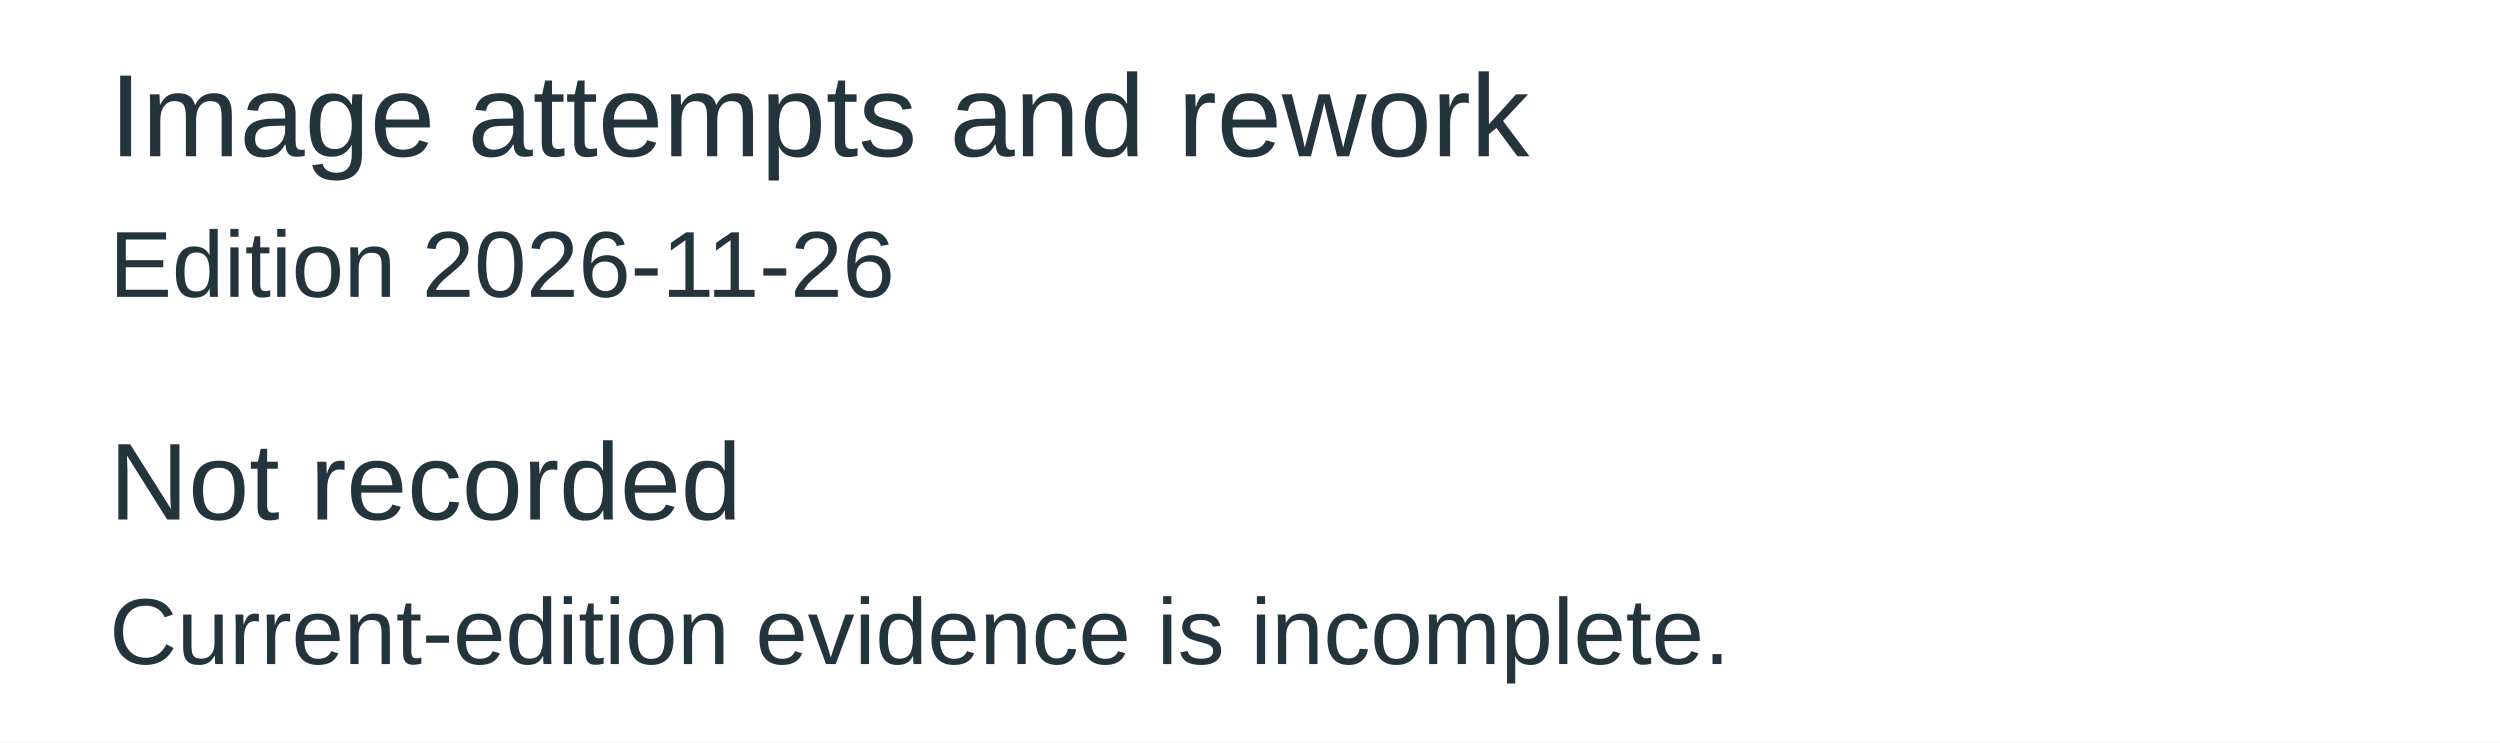
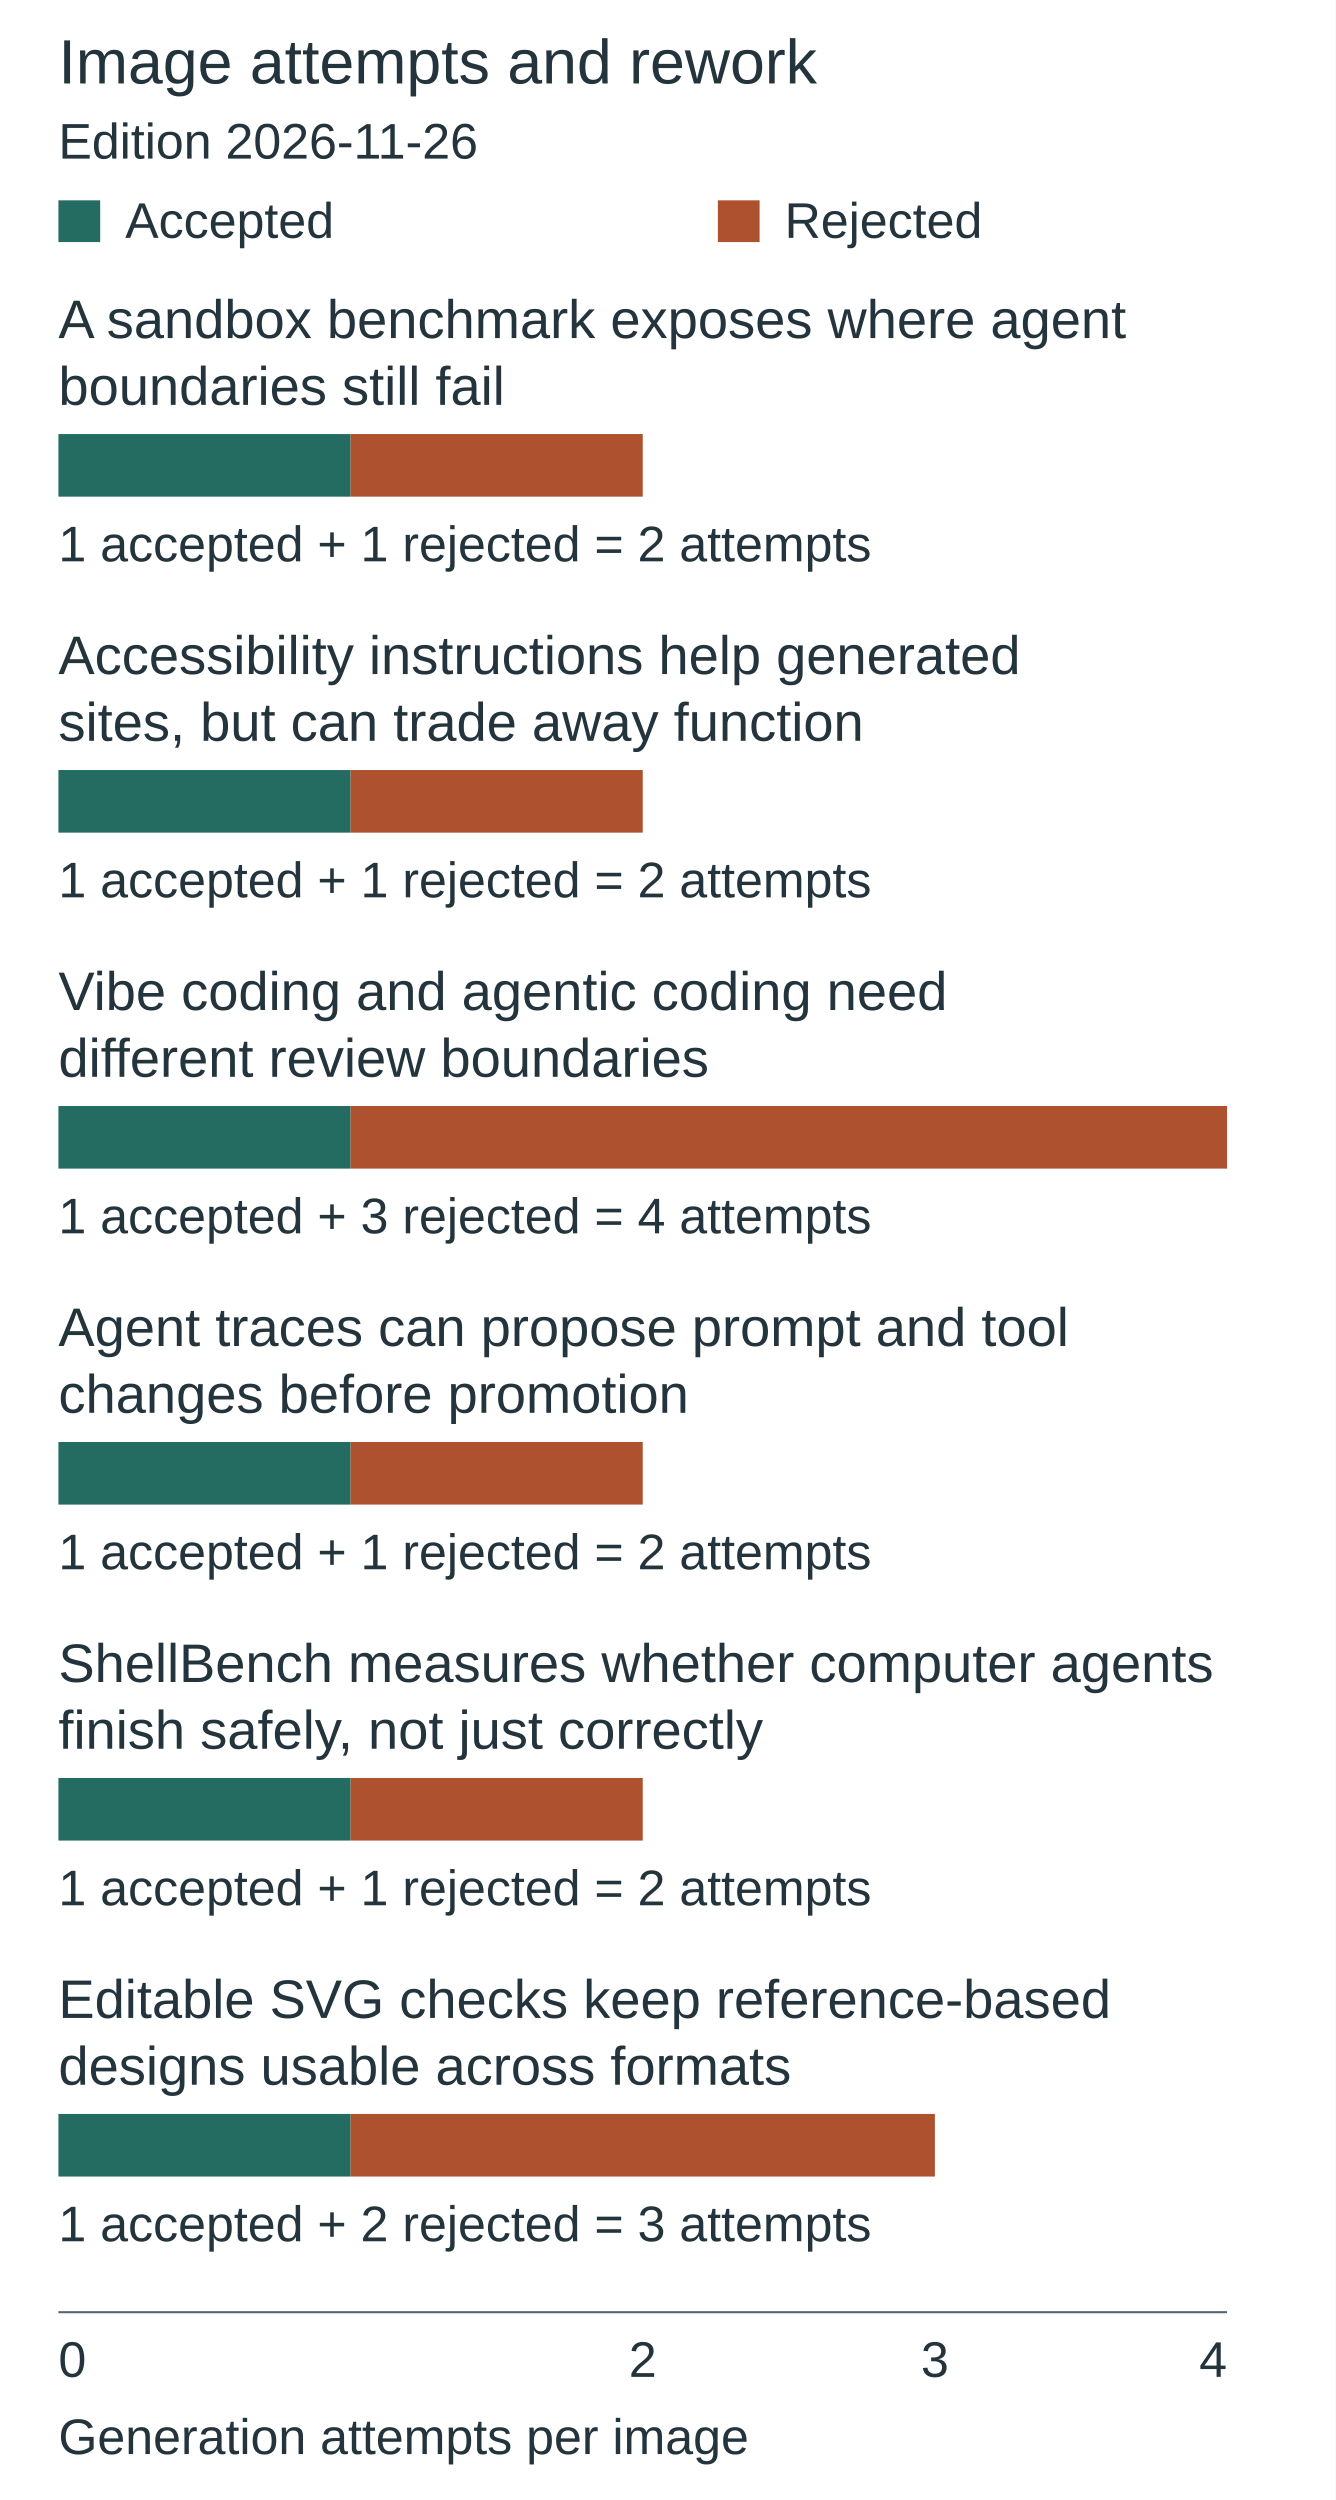
- <svg xmlns="http://www.w3.org/2000/svg" width="640" height="190" viewBox="0 0 640 190" role="img" aria-labelledby="title desc">
-   <rect width="640" height="190" fill="#ffffff" />
+ <svg xmlns="http://www.w3.org/2000/svg" width="640" height="1198" viewBox="0 0 640 1198" role="img" aria-labelledby="title desc">
+   <rect width="640" height="1198" fill="#ffffff" />
  <g font-family="Arial, sans-serif" fill="#24343d">
    <text x="28" y="40" font-size="30">Image attempts and rework</text>
    <text x="28" y="76" font-size="24">Edition 2026-11-26</text>
-     <text x="28" y="133" font-size="28">Not recorded</text>
-     <text x="28" y="170" font-size="24">Current-edition evidence is incomplete.</text>
+     <rect x="28" y="96" width="20" height="20" fill="#246b62" />
+     <text x="60" y="114" font-size="24">Accepted</text>
+     <rect x="344" y="96" width="20" height="20" fill="#ad512f" />
+     <text x="376" y="114" font-size="24">Rejected</text>
+     <text x="28" y="162" font-size="26">A sandbox benchmark exposes where agent</text>
+     <text x="28" y="194" font-size="26">boundaries still fail</text>
+     <rect x="28" y="208" width="140" height="30" fill="#246b62" />
+     <rect x="168" y="208" width="140" height="30" fill="#ad512f" />
+     <text x="28" y="269" font-size="24">1 accepted + 1 rejected = 2 attempts</text>
+     <text x="28" y="323" font-size="26">Accessibility instructions help generated</text>
+     <text x="28" y="355" font-size="26">sites, but can trade away function</text>
+     <rect x="28" y="369" width="140" height="30" fill="#246b62" />
+     <rect x="168" y="369" width="140" height="30" fill="#ad512f" />
+     <text x="28" y="430" font-size="24">1 accepted + 1 rejected = 2 attempts</text>
+     <text x="28" y="484" font-size="26">Vibe coding and agentic coding need</text>
+     <text x="28" y="516" font-size="26">different review boundaries</text>
+     <rect x="28" y="530" width="140" height="30" fill="#246b62" />
+     <rect x="168" y="530" width="420" height="30" fill="#ad512f" />
+     <text x="28" y="591" font-size="24">1 accepted + 3 rejected = 4 attempts</text>
+     <text x="28" y="645" font-size="26">Agent traces can propose prompt and tool</text>
+     <text x="28" y="677" font-size="26">changes before promotion</text>
+     <rect x="28" y="691" width="140" height="30" fill="#246b62" />
+     <rect x="168" y="691" width="140" height="30" fill="#ad512f" />
+     <text x="28" y="752" font-size="24">1 accepted + 1 rejected = 2 attempts</text>
+     <text x="28" y="806" font-size="26">ShellBench measures whether computer agents</text>
+     <text x="28" y="838" font-size="26">finish safely, not just correctly</text>
+     <rect x="28" y="852" width="140" height="30" fill="#246b62" />
+     <rect x="168" y="852" width="140" height="30" fill="#ad512f" />
+     <text x="28" y="913" font-size="24">1 accepted + 1 rejected = 2 attempts</text>
+     <text x="28" y="967" font-size="26">Editable SVG checks keep reference-based</text>
+     <text x="28" y="999" font-size="26">designs usable across formats</text>
+     <rect x="28" y="1013" width="140" height="30" fill="#246b62" />
+     <rect x="168" y="1013" width="280" height="30" fill="#ad512f" />
+     <text x="28" y="1074" font-size="24">1 accepted + 2 rejected = 3 attempts</text>
+     <line x1="28" y1="1108" x2="588" y2="1108" stroke="#56656a" />
+     <text x="28" y="1139" font-size="24" text-anchor="start">0</text>
+     <text x="308" y="1139" font-size="24" text-anchor="middle">2</text>
+     <text x="448" y="1139" font-size="24" text-anchor="middle">3</text>
+     <text x="588" y="1139" font-size="24" text-anchor="end">4</text>
+     <text x="28" y="1176" font-size="24">Generation attempts per image</text>
  </g>
</svg>
